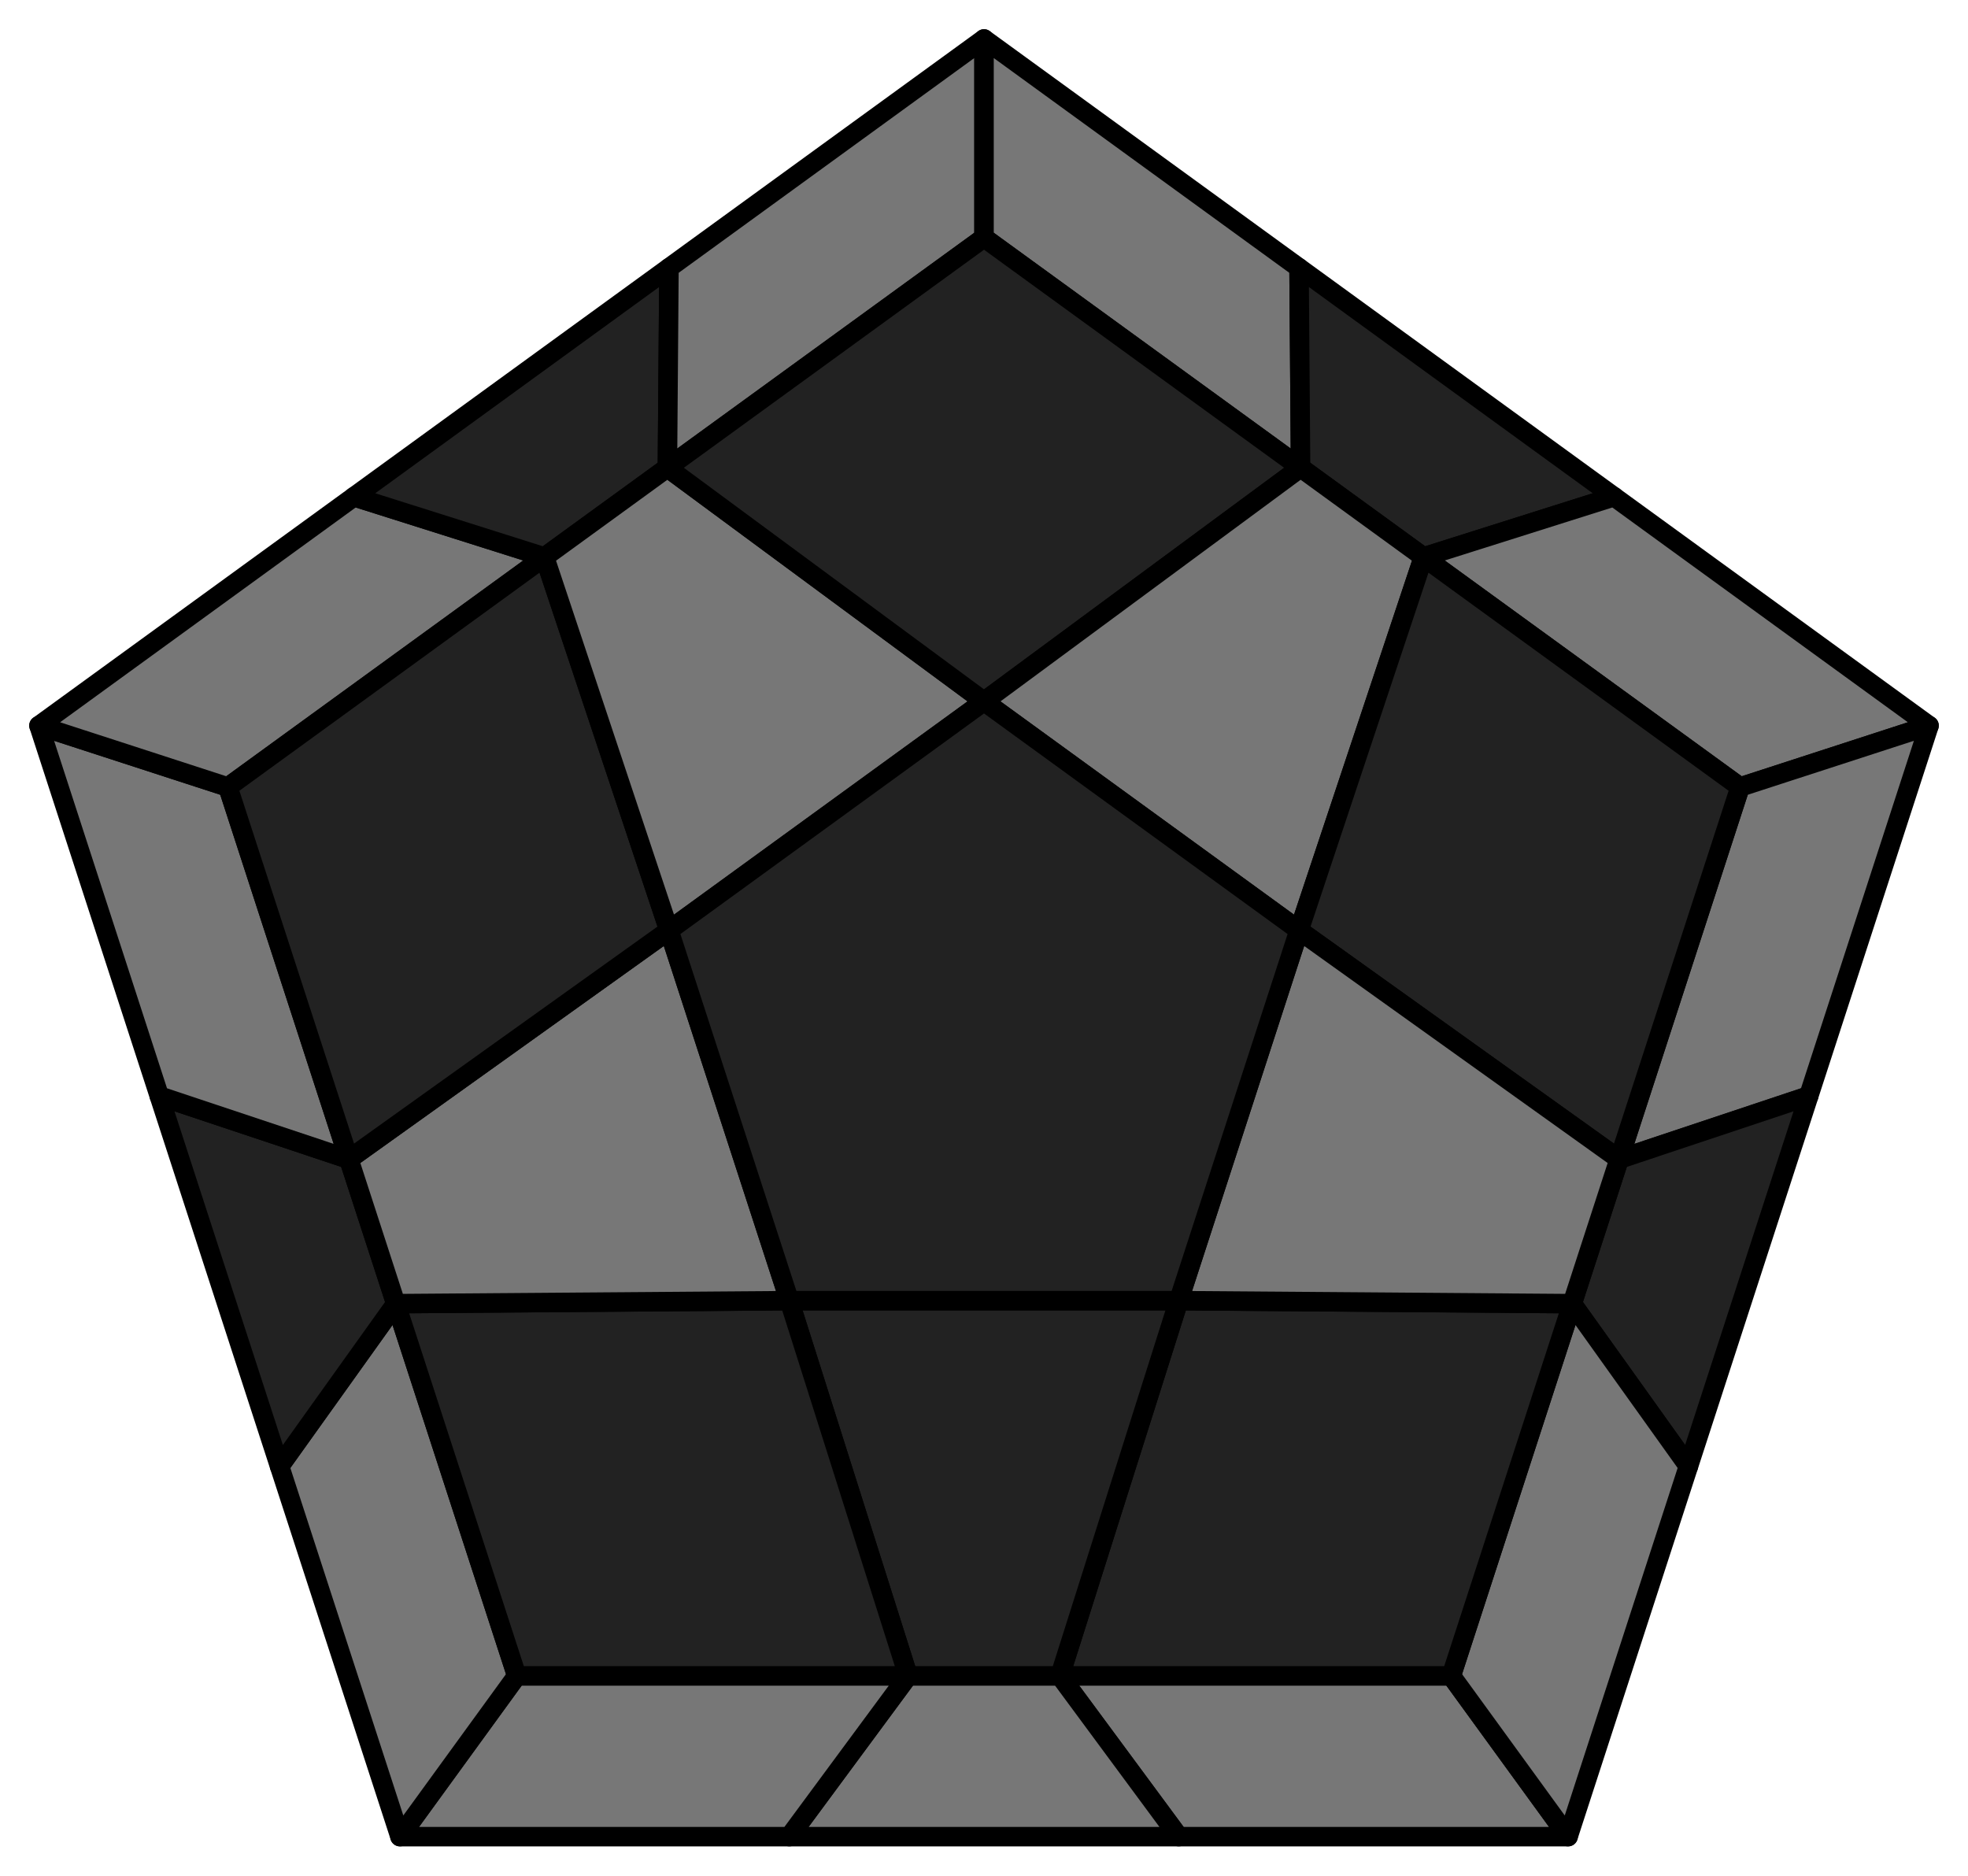
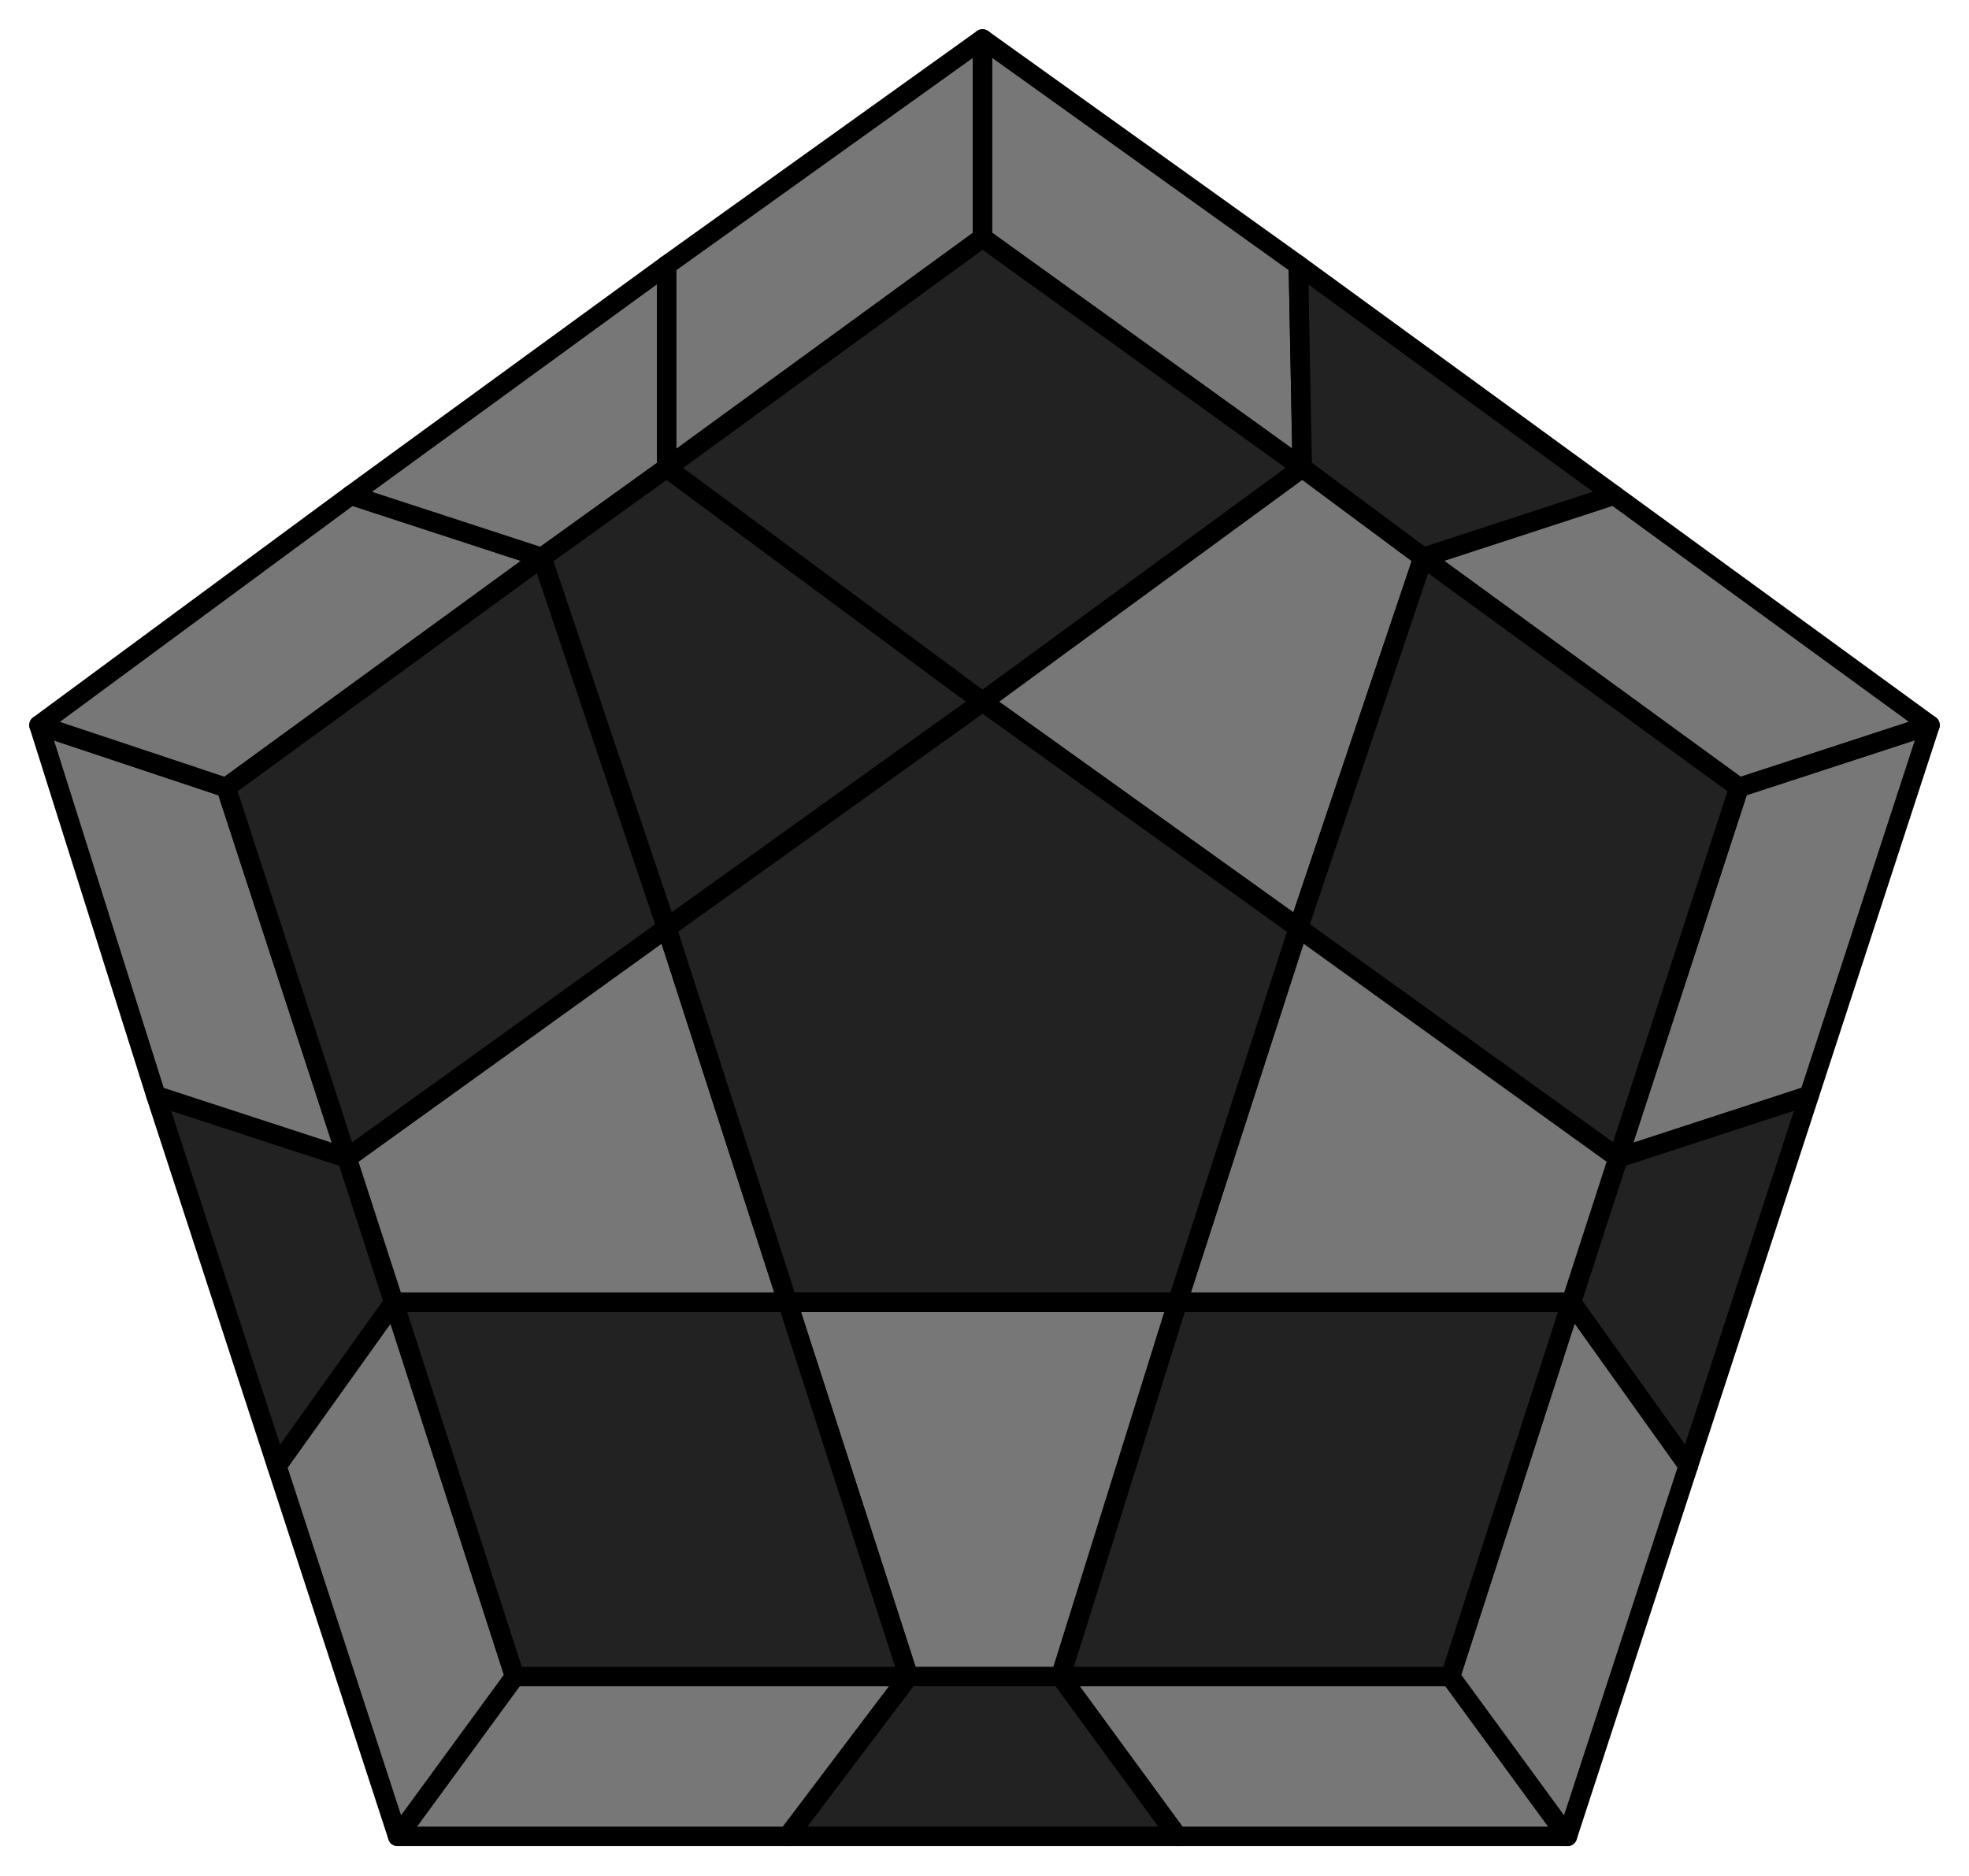
- <svg xmlns="http://www.w3.org/2000/svg" width="50.541" height="48.165">
-   <polygon stroke="black" stroke-width="0.5" points="40.271 47.165 30.271 47.165 27.221 43.036 37.271 43.036" stroke-linejoin="round" fill="#777" />
-   <polygon stroke="black" stroke-width="0.5" points="30.271 47.165 20.271 47.165 23.321 43.036 27.221 43.036" stroke-linejoin="round" fill="#777" />
-   <polygon stroke="black" stroke-width="0.5" points="20.271 47.165 10.271 47.165 13.271 43.036 23.321 43.036" stroke-linejoin="round" fill="#777" />
-   <polygon stroke="black" stroke-width="0.5" points="10.271 47.165 7.18 37.655 10.165 33.478 13.271 43.036" stroke-linejoin="round" fill="#777" />
-   <polygon stroke="black" stroke-width="0.5" points="7.18 37.655 4.09 28.144 8.96 29.769 10.165 33.478" stroke-linejoin="round" fill="#222" />
-   <polygon stroke="black" stroke-width="0.5" points="4.09 28.144 1.0 18.634 5.854 20.211 8.96 29.769" stroke-linejoin="round" fill="#777" />
-   <polygon stroke="black" stroke-width="0.5" points="1.0 18.634 9.09 12.756 13.985 14.304 5.854 20.211" stroke-linejoin="round" fill="#777" />
-   <polygon stroke="black" stroke-width="0.5" points="9.09 12.756 17.18 6.878 17.14 12.011 13.985 14.304" stroke-linejoin="round" fill="#222" />
-   <polygon stroke="black" stroke-width="0.5" points="17.18 6.878 25.271 1.0 25.271 6.104 17.14 12.011" stroke-linejoin="round" fill="#777" />
-   <polygon stroke="black" stroke-width="0.5" points="25.271 1.0 33.361 6.878 33.401 12.011 25.271 6.104" stroke-linejoin="round" fill="#777" />
-   <polygon stroke="black" stroke-width="0.5" points="33.361 6.878 41.451 12.756 36.556 14.304 33.401 12.011" stroke-linejoin="round" fill="#222" />
-   <polygon stroke="black" stroke-width="0.5" points="41.451 12.756 49.541 18.634 44.687 20.211 36.556 14.304" stroke-linejoin="round" fill="#777" />
-   <polygon stroke="black" stroke-width="0.5" points="49.541 18.634 46.451 28.144 41.581 29.769 44.687 20.211" stroke-linejoin="round" fill="#777" />
-   <polygon stroke="black" stroke-width="0.5" points="46.451 28.144 43.361 37.655 40.376 33.478 41.581 29.769" stroke-linejoin="round" fill="#222" />
-   <polygon stroke="black" stroke-width="0.5" points="43.361 37.655 40.271 47.165 37.271 43.036 40.376 33.478" stroke-linejoin="round" fill="#777" />
-   <polygon stroke="black" stroke-width="0.5" points="37.271 43.036 27.221 43.036 30.271 33.401 40.376 33.478" stroke-linejoin="round" fill="#222" />
-   <polygon stroke="black" stroke-width="0.5" points="27.221 43.036 23.321 43.036 20.271 33.401 30.271 33.401" stroke-linejoin="round" fill="#222" />
-   <polygon stroke="black" stroke-width="0.5" points="13.271 43.036 10.165 33.478 20.271 33.401 23.321 43.036" stroke-linejoin="round" fill="#222" />
-   <polygon stroke="black" stroke-width="0.5" points="10.165 33.478 8.96 29.769 17.18 23.891 20.271 33.401" stroke-linejoin="round" fill="#777" />
-   <polygon stroke="black" stroke-width="0.5" points="5.854 20.211 13.985 14.304 17.18 23.891 8.96 29.769" stroke-linejoin="round" fill="#222" />
-   <polygon stroke="black" stroke-width="0.5" points="13.985 14.304 17.14 12.011 25.271 18.013 17.18 23.891" stroke-linejoin="round" fill="#777" />
-   <polygon stroke="black" stroke-width="0.5" points="25.271 6.104 33.401 12.011 25.271 18.013 17.14 12.011" stroke-linejoin="round" fill="#222" />
-   <polygon stroke="black" stroke-width="0.5" points="33.401 12.011 36.556 14.304 33.361 23.891 25.271 18.013" stroke-linejoin="round" fill="#777" />
-   <polygon stroke="black" stroke-width="0.5" points="44.687 20.211 41.581 29.769 33.361 23.891 36.556 14.304" stroke-linejoin="round" fill="#222" />
-   <polygon stroke="black" stroke-width="0.5" points="41.581 29.769 40.376 33.478 30.271 33.401 33.361 23.891" stroke-linejoin="round" fill="#777" />
-   <polygon stroke="black" stroke-width="0.5" points="30.271 33.401 20.271 33.401 17.18 23.891 25.271 18.013 33.361 23.891" stroke-linejoin="round" fill="#222" />
+ <svg xmlns="http://www.w3.org/2000/svg" id="179" width="505" height="481">
+   <style>
+ polygon { stroke: black; stroke-width: 5px; stroke-linejoin: round;}
+ .light {fill: #777;}
+ .dark {fill: #222;}
+ </style>
+   <polygon class="light" points="402 471 302 471 272 430 372 430" />
+   <polygon class="dark" points="302 471 202 471 233 430 272 430" />
+   <polygon class="light" points="202 471 102 471 132 430 233 430" />
+   <polygon class="light" points="102 471 71 376 101 334 132 430" />
+   <polygon class="dark" points="71 376 40 281 89 297 101 334" />
+   <polygon class="light" points="40 281 10 186 58 202 89 297" />
+   <polygon class="light" points="10 186 90 127 139 143 58 202" />
+   <polygon class="light" points="90 127 171 68 171 120 139 143" />
+   <polygon class="light" points="171 68 252 10 252 61 171 120" />
+   <polygon class="light" points="252 10 333 68 334 120 252 61" />
+   <polygon class="dark" points="333 68 414 127 365 143 334 120" />
+   <polygon class="light" points="414 127 495 186 446 202 365 143" />
+   <polygon class="light" points="495 186 464 281 415 297 446 202" />
+   <polygon class="dark" points="464 281 433 376 403 334 415 297" />
+   <polygon class="light" points="433 376 402 471 372 430 403 334" />
+   <polygon class="dark" points="372 430 272 430 302 334 403 334" />
+   <polygon class="light" points="272 430 233 430 202 334 302 334" />
+   <polygon class="dark" points="132 430 101 334 202 334 233 430" />
+   <polygon class="light" points="101 334 89 297 171 238 202 334" />
+   <polygon class="dark" points="58 202 139 143 171 238 89 297" />
+   <polygon class="dark" points="139 143 171 120 252 180 171 238" />
+   <polygon class="dark" points="252 61 334 120 252 180 171 120" />
+   <polygon class="light" points="334 120 365 143 333 238 252 180" />
+   <polygon class="dark" points="446 202 415 297 333 238 365 143" />
+   <polygon class="light" points="415 297 403 334 302 334 333 238" />
+   <polygon class="dark" points="302 334 202 334 171 238 252 180 333 238" />
</svg>
